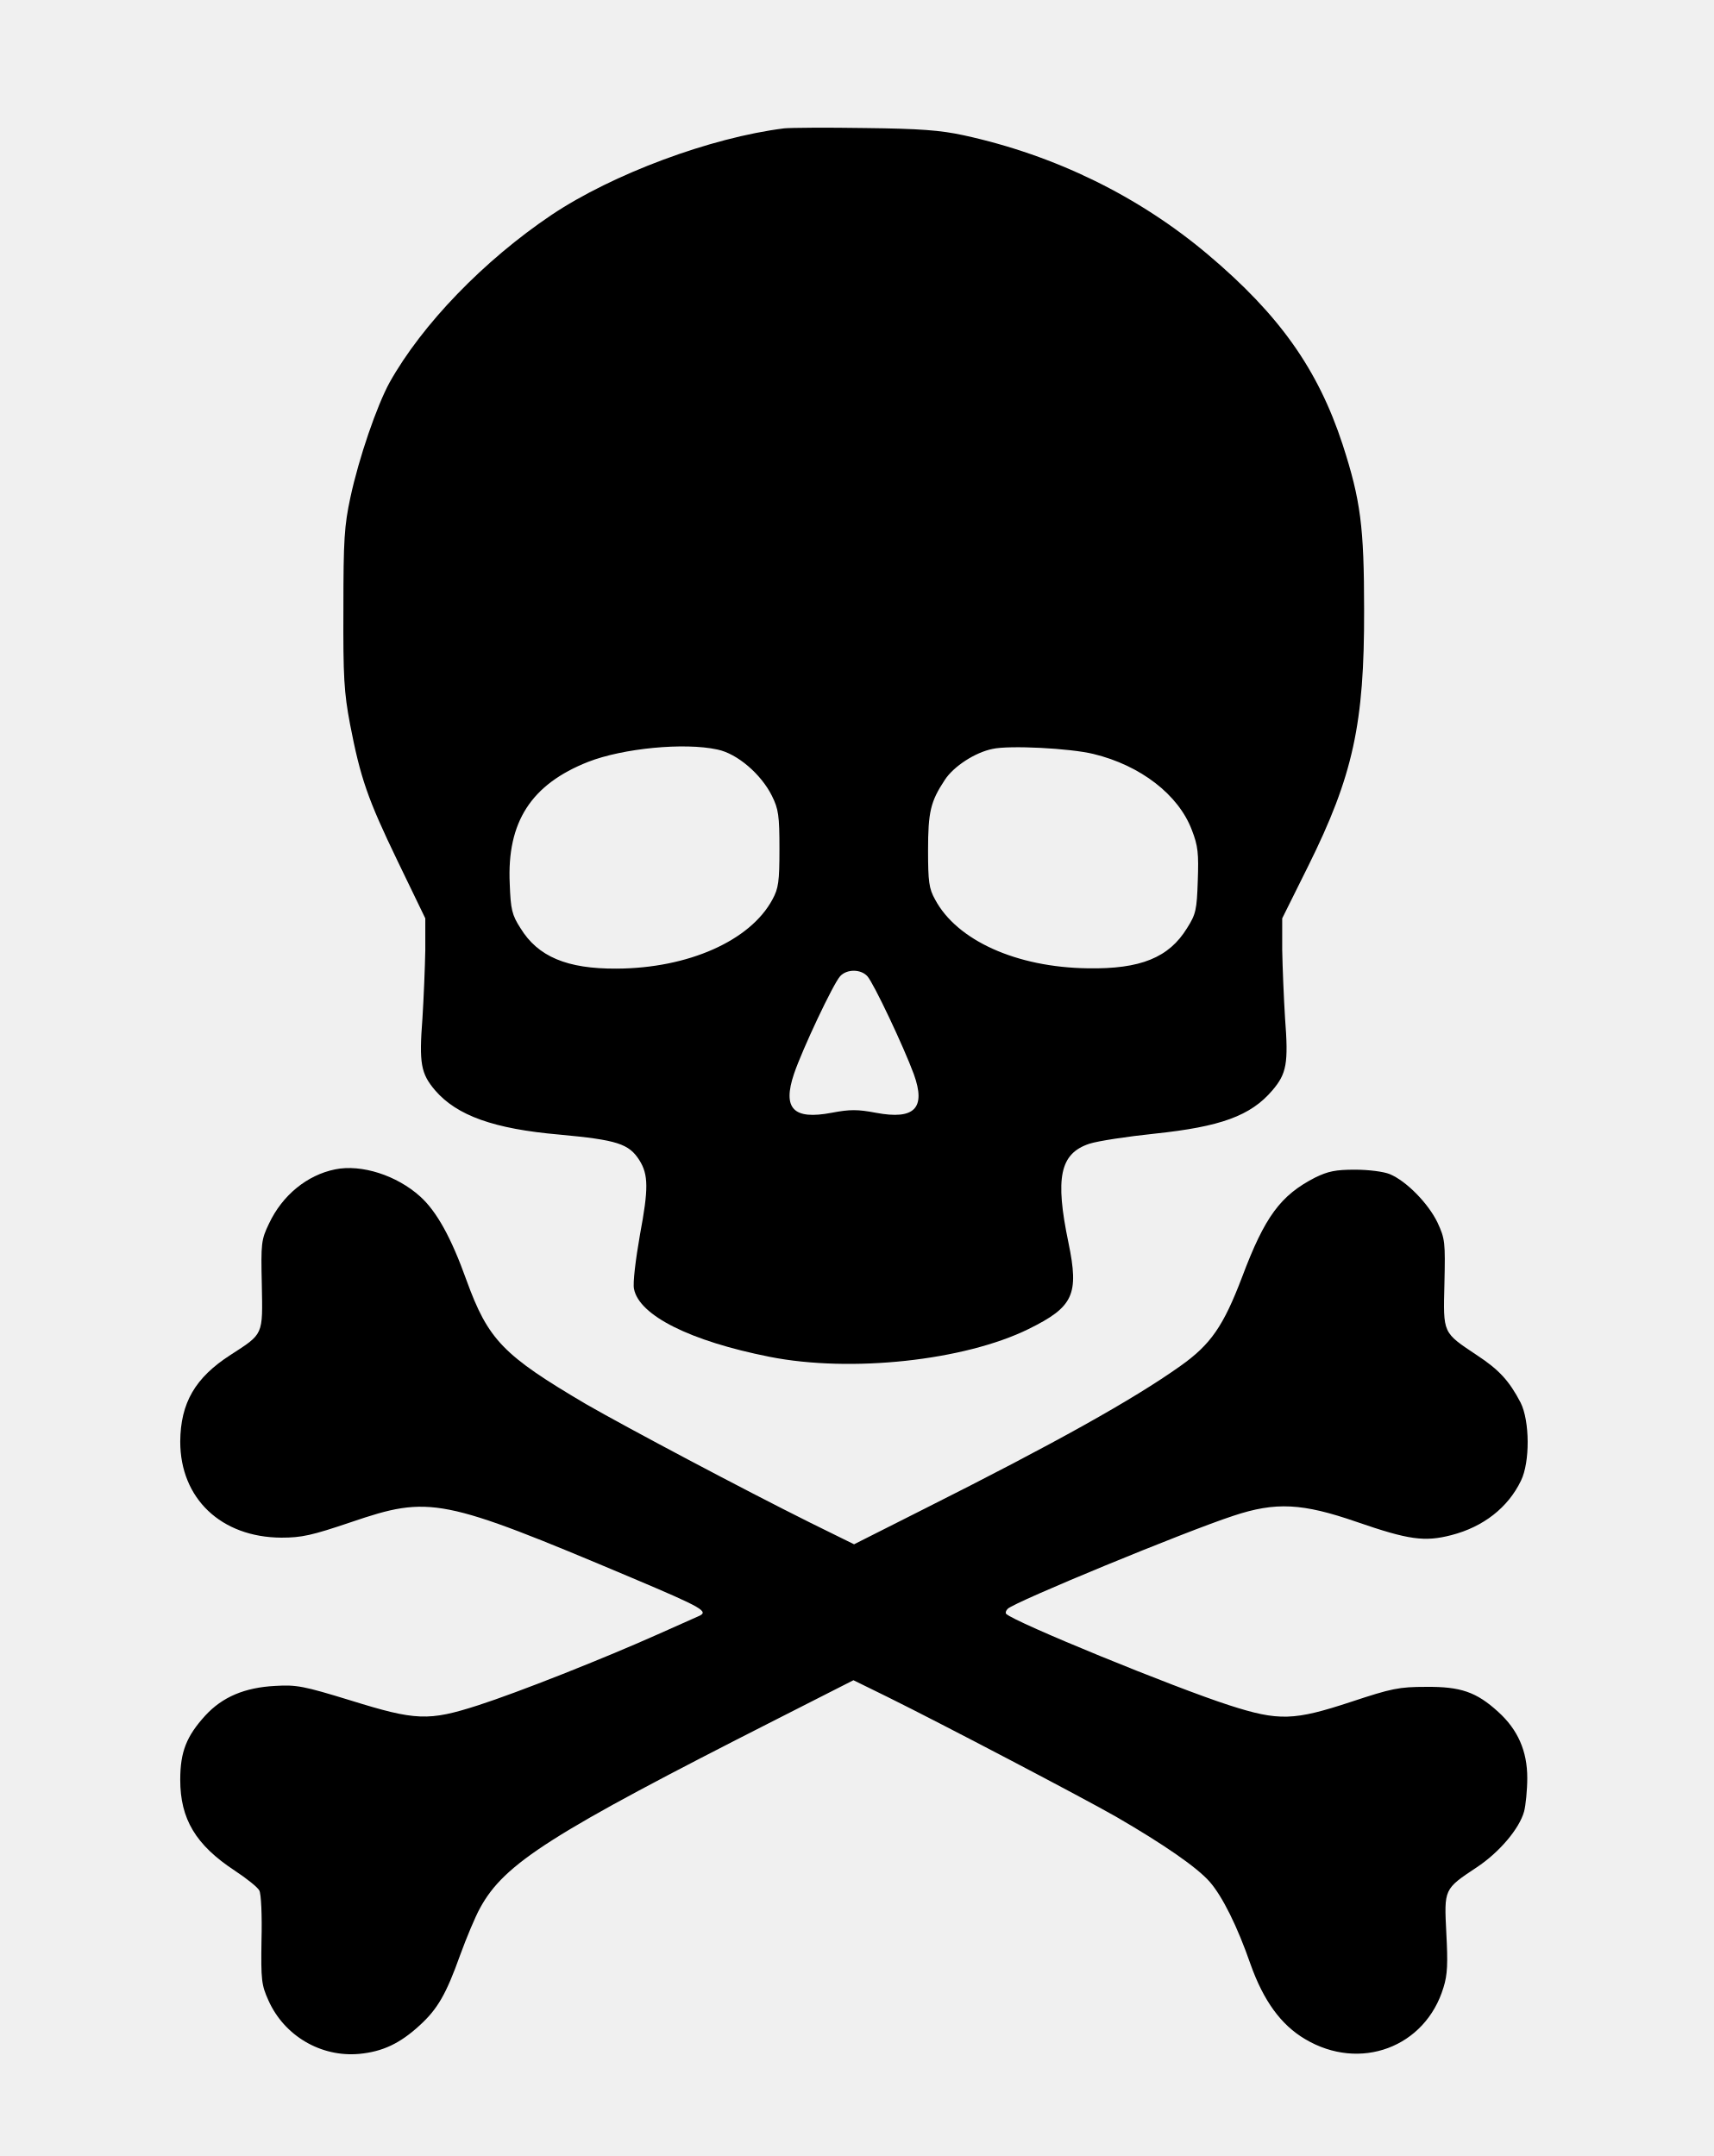
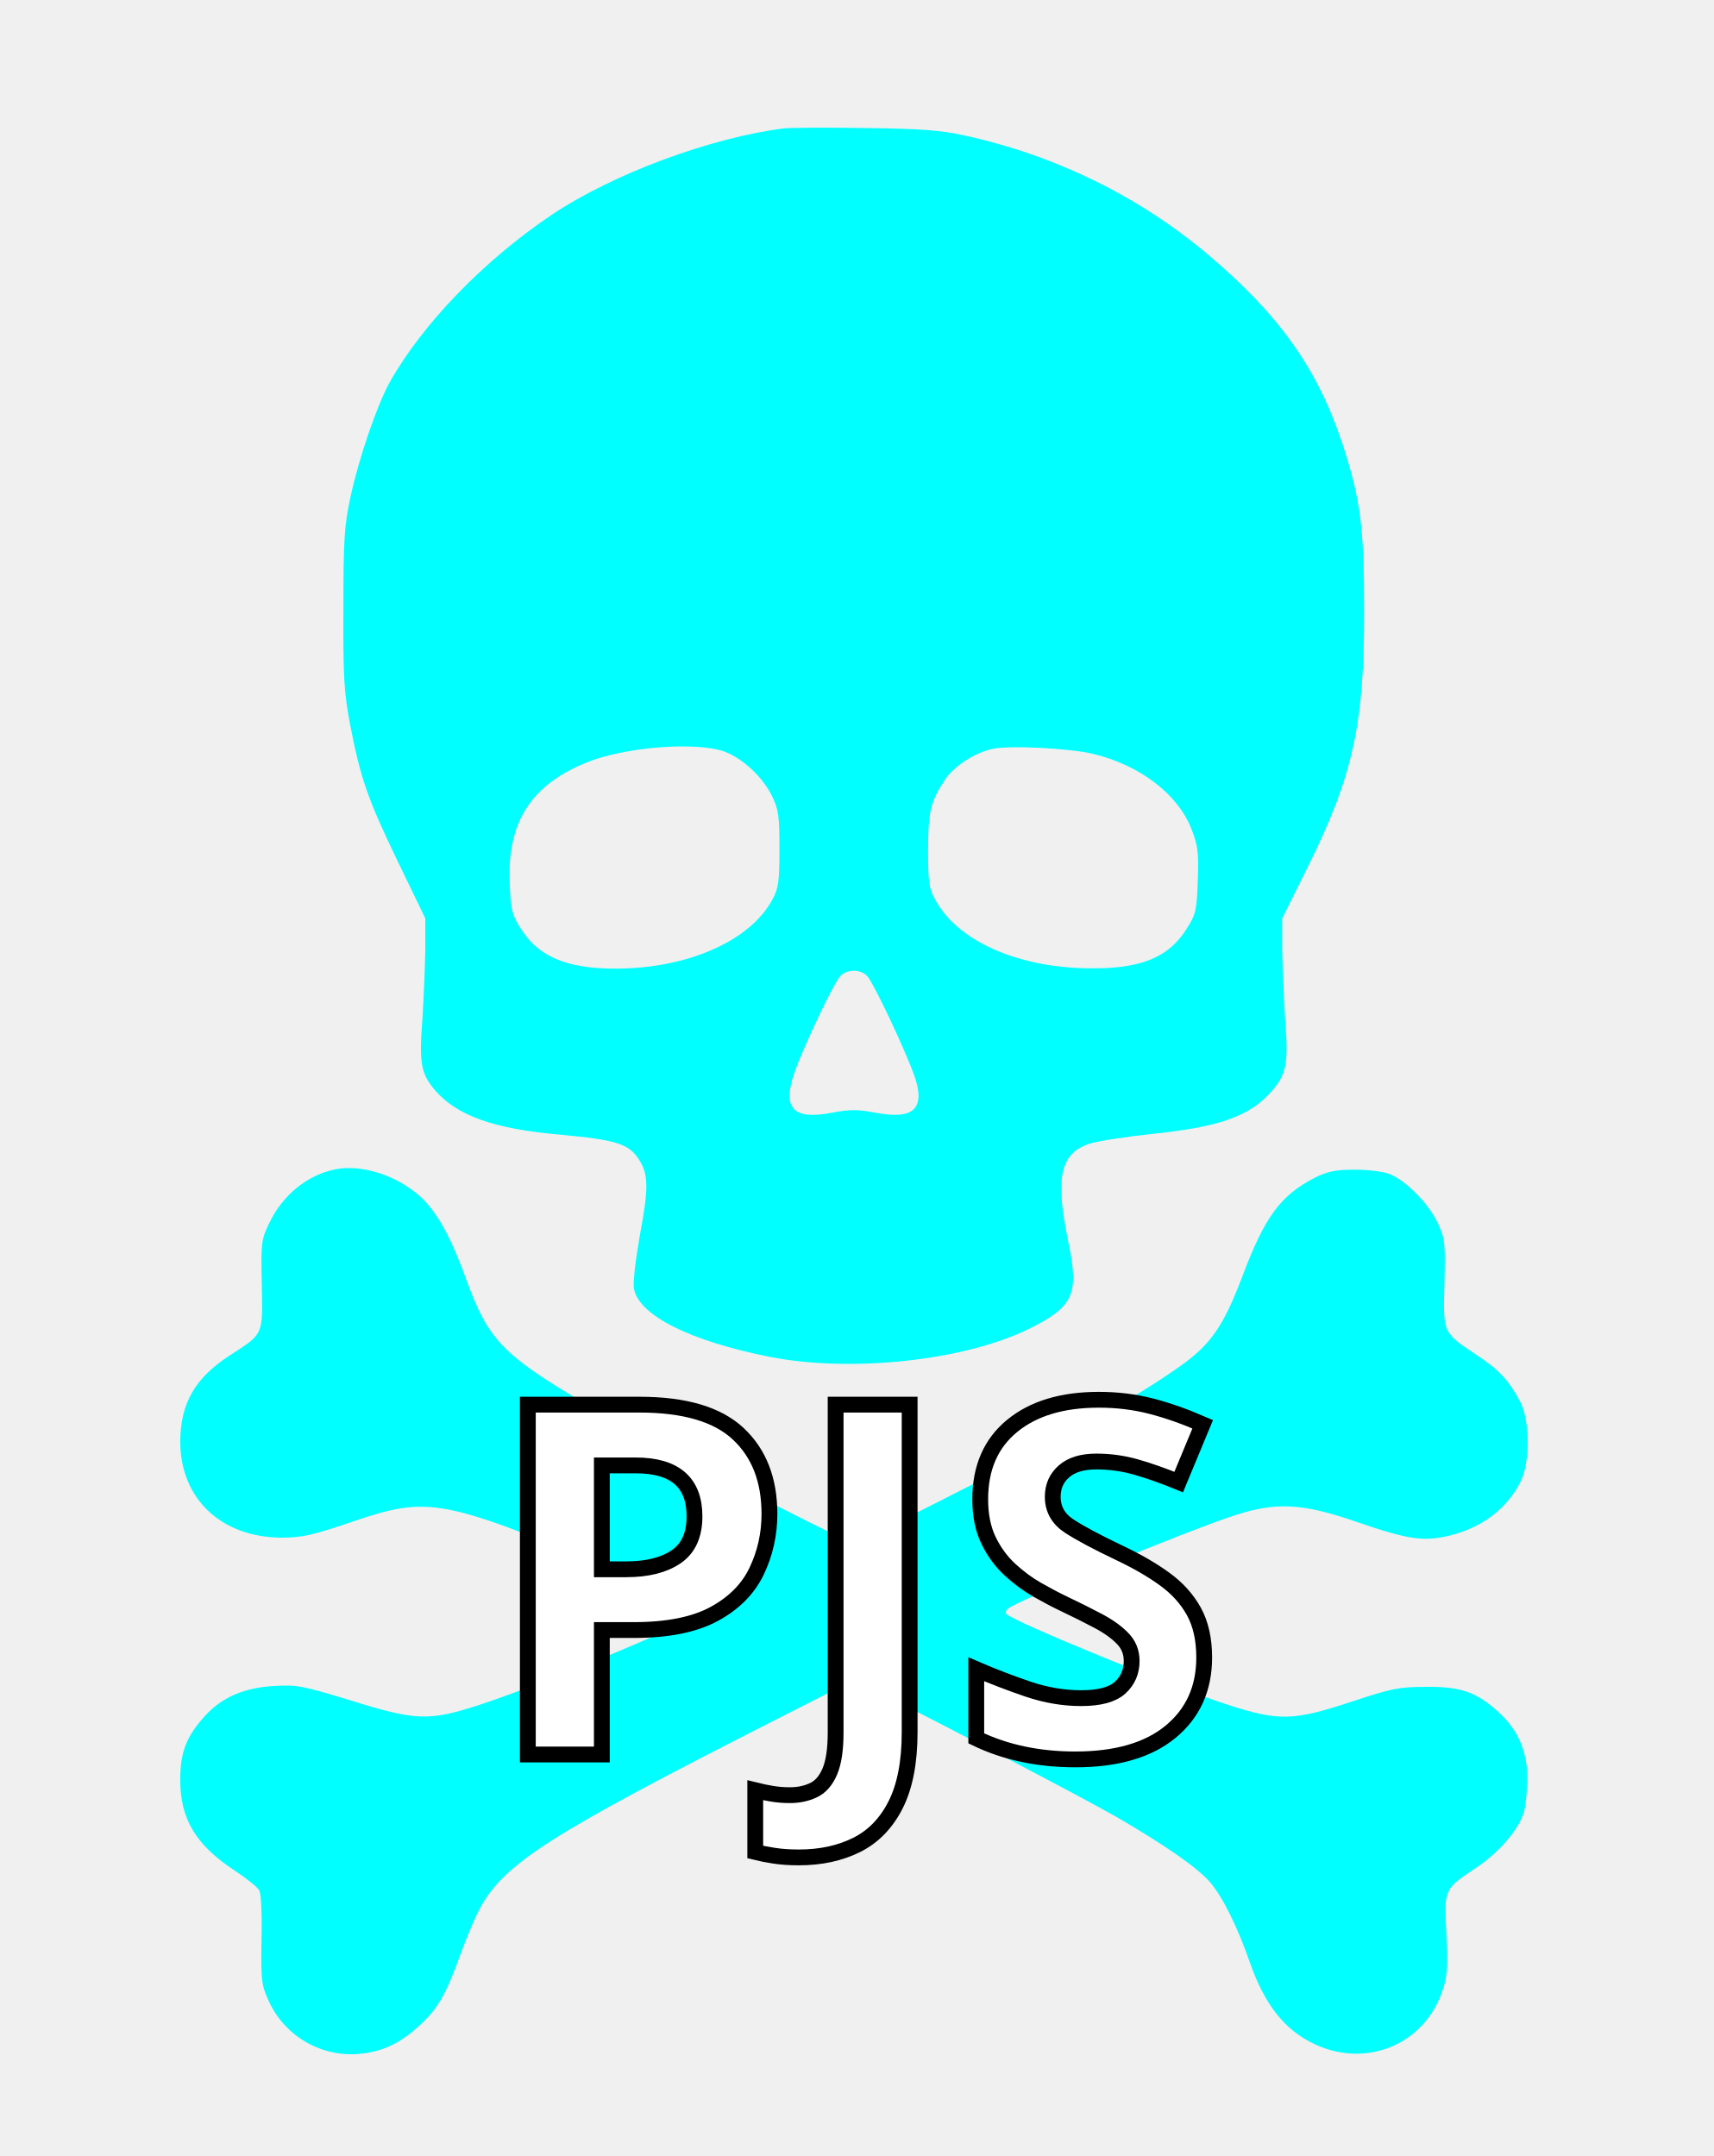
- <svg xmlns="http://www.w3.org/2000/svg" version="1.0" width="542pt" height="682pt" viewBox="0 0 542 682" preserveAspectRatio="xMidYMid meet">
+ <svg xmlns="http://www.w3.org/2000/svg" version="1.0" width="542pt" height="682pt" viewBox="0 0 542 682" fill="aqua">
  <g transform="translate(0,682) scale(0.1,-0.1)">
    <path d="M2480 6414 c-232 -29 -542 -144 -736 -274 -214 -144 -409 -346 -512 -530 -40 -73 -97 -238 -124 -364 -19 -89 -22 -132 -22 -351 -1 -217 2 -265 21 -366 33 -170 55 -235 151 -434 l87 -180 0 -100 c-1 -55 -5 -152 -9 -216 -11 -143 -5 -175 40 -228 69 -80 186 -122 393 -140 183 -17 220 -29 253 -81 29 -46 29 -91 2 -235 -14 -80 -23 -154 -19 -172 16 -84 177 -165 429 -215 257 -51 616 -12 819 88 142 70 160 109 126 273 -43 206 -27 282 66 313 28 9 121 23 207 32 208 22 303 56 372 137 45 53 51 85 40 228 -4 64 -8 161 -9 216 l0 100 82 165 c142 286 178 451 177 810 0 264 -11 348 -68 524 -78 238 -200 410 -425 600 -219 185 -484 315 -773 378 -74 16 -137 21 -313 23 -121 2 -236 1 -255 -1z m-211 -1965 c63 -13 138 -78 172 -146 21 -42 24 -63 24 -168 0 -104 -3 -125 -22 -160 -70 -131 -267 -218 -493 -219 -157 -1 -249 38 -304 128 -27 42 -31 59 -34 141 -9 195 68 314 248 385 110 43 304 62 409 39z m1189 -14 c149 -36 269 -129 311 -240 20 -51 22 -75 19 -161 -3 -92 -6 -106 -34 -150 -57 -93 -147 -130 -314 -127 -225 3 -414 88 -483 218 -19 34 -22 56 -22 155 0 122 8 155 53 223 28 43 96 87 151 98 53 12 246 2 319 -16z m-715 -703 c20 -22 115 -223 147 -310 39 -108 2 -145 -120 -122 -58 11 -82 11 -140 0 -121 -23 -156 13 -119 123 26 77 124 285 146 309 21 23 65 23 86 0z" />
    <path d="M1060 3121 c-89 -18 -167 -82 -209 -171 -25 -52 -26 -62 -23 -194 3 -161 6 -154 -99 -222 -112 -72 -158 -152 -159 -274 0 -180 129 -303 320 -304 64 0 96 7 220 49 250 85 286 78 888 -176 227 -96 246 -107 210 -122 -7 -3 -65 -29 -128 -57 -177 -79 -443 -184 -567 -224 -158 -51 -198 -49 -404 15 -150 46 -171 50 -239 46 -96 -5 -167 -35 -221 -94 -59 -65 -79 -114 -79 -203 0 -124 49 -206 172 -287 38 -25 73 -53 78 -63 6 -10 9 -81 7 -157 -2 -127 0 -142 22 -191 50 -112 166 -180 287 -169 74 7 129 33 191 90 57 52 84 99 128 222 20 55 48 122 63 149 77 142 224 235 939 598 l242 123 108 -53 c170 -84 618 -319 723 -379 150 -87 256 -160 296 -206 40 -46 87 -140 129 -261 41 -115 96 -191 172 -236 174 -104 381 -26 438 163 13 41 14 77 9 172 -7 140 -8 139 96 208 71 47 135 122 150 177 5 19 10 67 10 106 0 85 -30 153 -92 209 -69 63 -119 80 -228 79 -86 0 -109 -5 -236 -47 -182 -60 -229 -62 -387 -11 -171 55 -680 263 -705 289 -3 3 -1 10 5 16 22 22 563 245 713 294 135 45 219 40 390 -19 165 -57 215 -64 300 -42 101 26 179 87 220 172 29 59 28 189 -1 247 -36 69 -68 104 -138 150 -109 73 -107 67 -103 227 3 131 2 141 -22 193 -29 60 -98 131 -151 153 -20 8 -67 14 -110 14 -61 0 -85 -5 -126 -25 -109 -56 -159 -123 -231 -315 -59 -155 -99 -213 -195 -281 -149 -106 -398 -245 -810 -452 l-222 -112 -138 68 c-213 106 -582 302 -709 375 -263 155 -310 203 -379 393 -48 134 -94 217 -146 264 -74 67 -186 103 -269 86z" />
  </g>
+   <text font-family="Calibri" x="270" y="555" font-size="155" font-weight="bold" fill="white" stroke="black" stroke-width="5" text-anchor="middle">PJS</text>
</svg>
